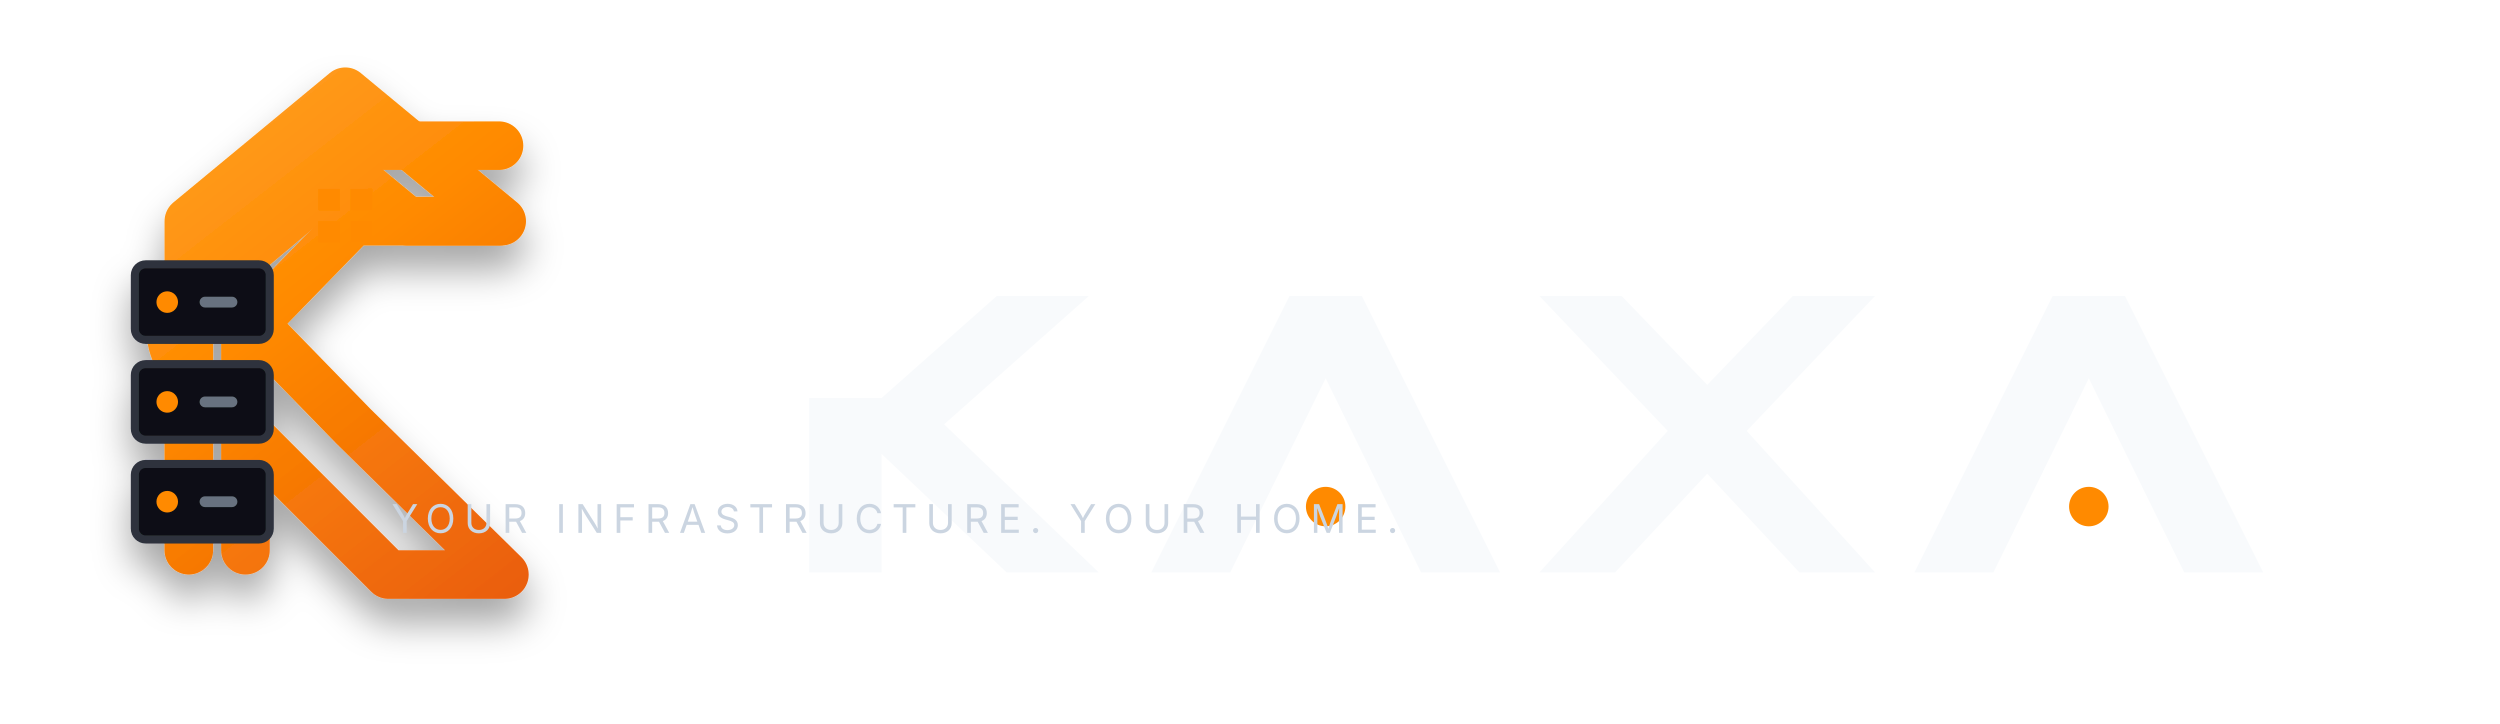
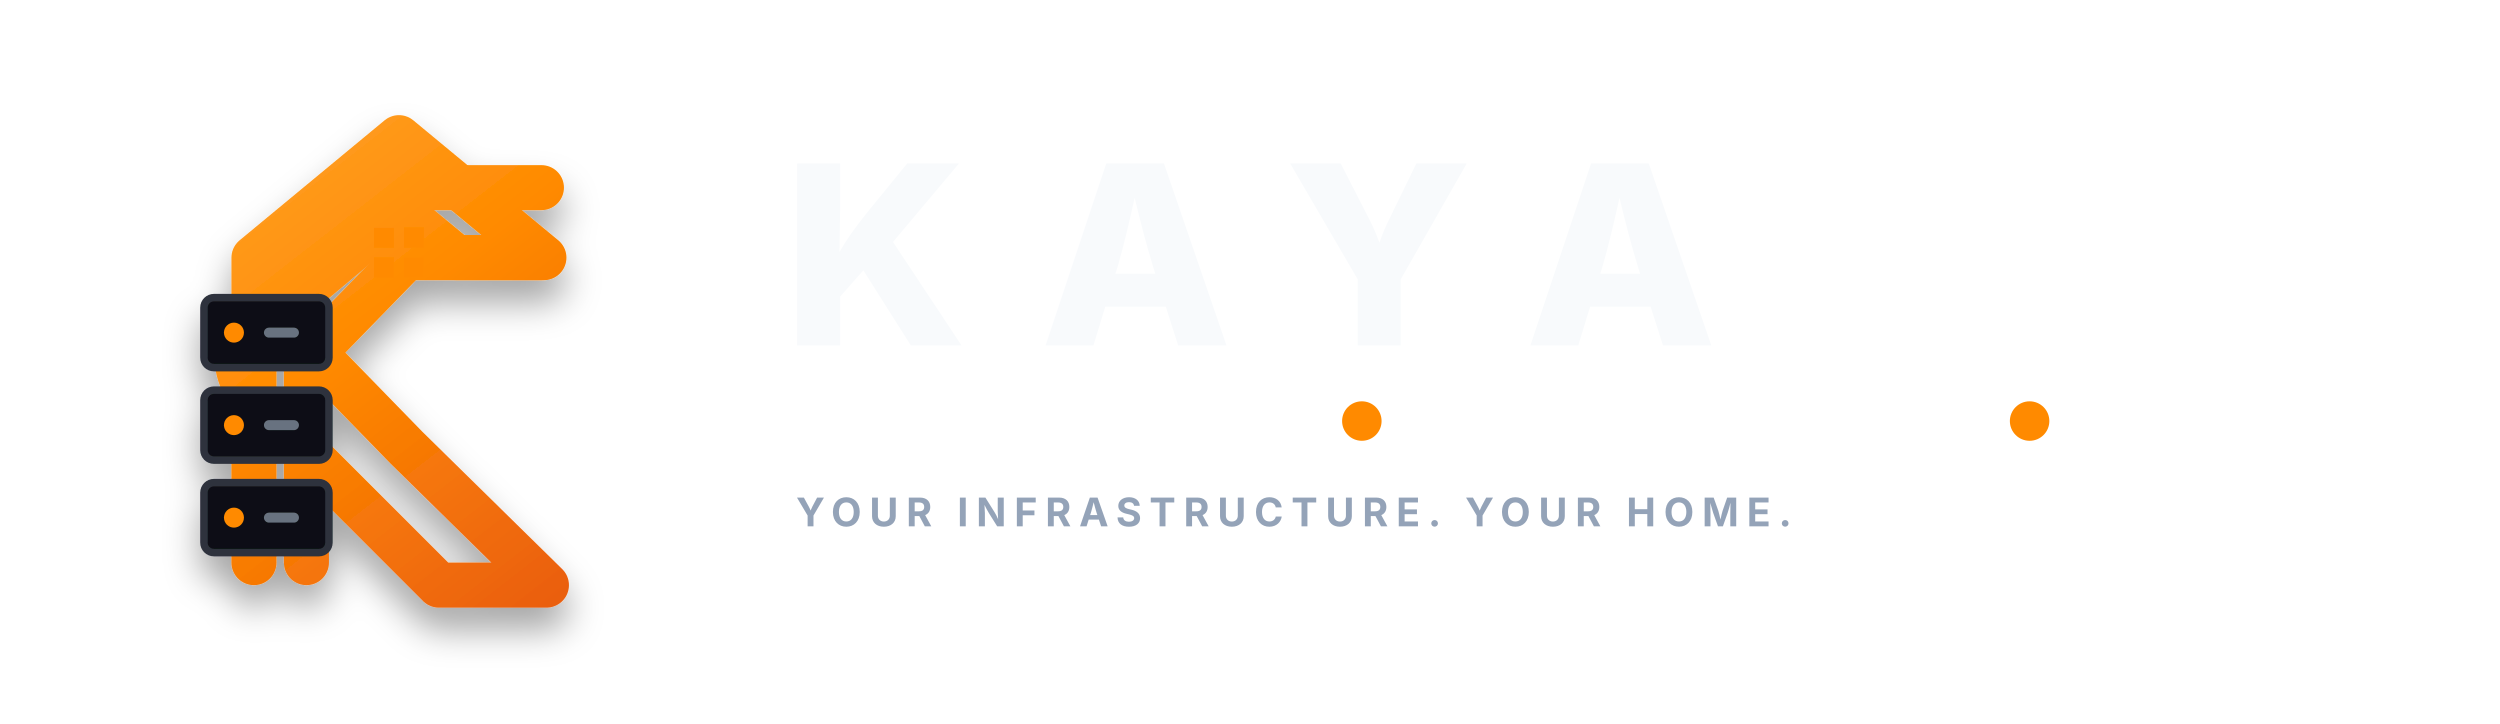
<svg xmlns="http://www.w3.org/2000/svg" viewBox="0 0 760 220" role="img" aria-label="Kaya Your Infrastructure. Your Home.">
-   <rect width="760" height="220" fill="none" />
  <defs>
-     <linearGradient id="kaya-orange" x1="42" y1="18" x2="204" y2="226" gradientUnits="userSpaceOnUse">
+     <linearGradient id="orange" x1="42" y1="18" x2="204" y2="226" gradientUnits="userSpaceOnUse">
      <stop offset="0" stop-color="#FFA733" />
-       <stop offset="0.44" stop-color="#FF8A00" />
+       <stop offset="0.45" stop-color="#FF8A00" />
      <stop offset="1" stop-color="#E85A11" />
    </linearGradient>
-     <filter id="soft-shadow" x="-20%" y="-20%" width="140%" height="150%">
+     <filter id="shadow" x="-20%" y="-20%" width="140%" height="150%">
      <feDropShadow dx="0" dy="9" stdDeviation="7" flood-color="#000" flood-opacity="0.35" />
    </filter>
  </defs>
-   <g transform="translate(0 0) scale(.82)">
-     <g filter="url(#soft-shadow)">
-       <path d="M70 204V82L128 34l58 48h-35l-23-19-37 31v110" fill="none" stroke="url(#kaya-orange)" stroke-width="18" stroke-linecap="round" stroke-linejoin="round" />
-       <path d="M185 82h-54l-37 38 37 38 56 55h-43l-72-72a29 29 0 0 1 0-42l44-45h69" fill="none" stroke="url(#kaya-orange)" stroke-width="18" stroke-linecap="round" stroke-linejoin="round" />
+   <g transform="translate(24 16) scale(.76)">
+     <g filter="url(#shadow)">
+       <path d="M70 204V82L128 34l58 48h-35l-23-19-37 31v110" fill="none" stroke="url(#orange)" stroke-width="18" stroke-linecap="round" stroke-linejoin="round" />
+       <path d="M185 82h-54l-37 38 37 38 56 55h-43l-72-72a29 29 0 0 1 0-42l44-45h69" fill="none" stroke="url(#orange)" stroke-width="18" stroke-linecap="round" stroke-linejoin="round" />
      <rect x="50" y="98" width="50" height="28" rx="4" fill="#0D0F13" stroke="#2D333C" stroke-width="3" />
      <rect x="50" y="135" width="50" height="28" rx="4" fill="#0D0F13" stroke="#2D333C" stroke-width="3" />
      <rect x="50" y="172" width="50" height="28" rx="4" fill="#0D0F13" stroke="#2D333C" stroke-width="3" />
      <circle cx="62" cy="112" r="4" fill="#FF8A00" />
      <circle cx="62" cy="149" r="4" fill="#FF8A00" />
      <circle cx="62" cy="186" r="4" fill="#FF8A00" />
      <rect x="74" y="110" width="14" height="4" rx="2" fill="#687280" />
      <rect x="74" y="147" width="14" height="4" rx="2" fill="#687280" />
      <rect x="74" y="184" width="14" height="4" rx="2" fill="#687280" />
      <rect x="118" y="70" width="8" height="8" fill="#FF8A00" />
      <rect x="130" y="70" width="8" height="8" fill="#FF8A00" />
      <rect x="118" y="82" width="8" height="8" fill="#FF8A00" />
      <rect x="130" y="82" width="8" height="8" fill="#FF8A00" />
    </g>
  </g>
-   <g transform="translate(232 37)">
-     <g fill="#F8FAFC">
-       <path d="M14 84h22l35-31h28L55 92l47 45H74l-38-36v36H14z" />
-       <path d="M142 137h-24l42-84h22l42 84h-24l-29-59z" />
-       <path d="M259 137h-23l39-43-39-41h25l26 27 26-27h25l-39 41 39 43h-23l-28-30z" />
-       <path d="M374 137h-24l42-84h22l42 84h-24l-29-59z" />
-     </g>
-     <circle cx="171" cy="117" r="6" fill="#FF8A00" />
-     <circle cx="403" cy="117" r="6" fill="#FF8A00" />
-   </g>
-   <text x="119" y="162" fill="#CBD5E1" font-family="Inter, Arial, sans-serif" font-size="12" letter-spacing="2.6">YOUR INFRASTRUCTURE. YOUR HOME.</text>
+   <text x="238" y="105" fill="#F8FAFC" font-family="Inter, Arial, Helvetica, sans-serif" font-size="76" font-weight="800" letter-spacing="22">KAYA</text>
+   <circle cx="414" cy="128" r="6" fill="#FF8A00" />
+   <circle cx="617" cy="128" r="6" fill="#FF8A00" />
+   <text x="242" y="160" fill="#94A3B8" font-family="Inter, Arial, Helvetica, sans-serif" font-size="12" font-weight="700" letter-spacing="2.4">YOUR INFRASTRUCTURE. YOUR HOME.</text>
</svg>
